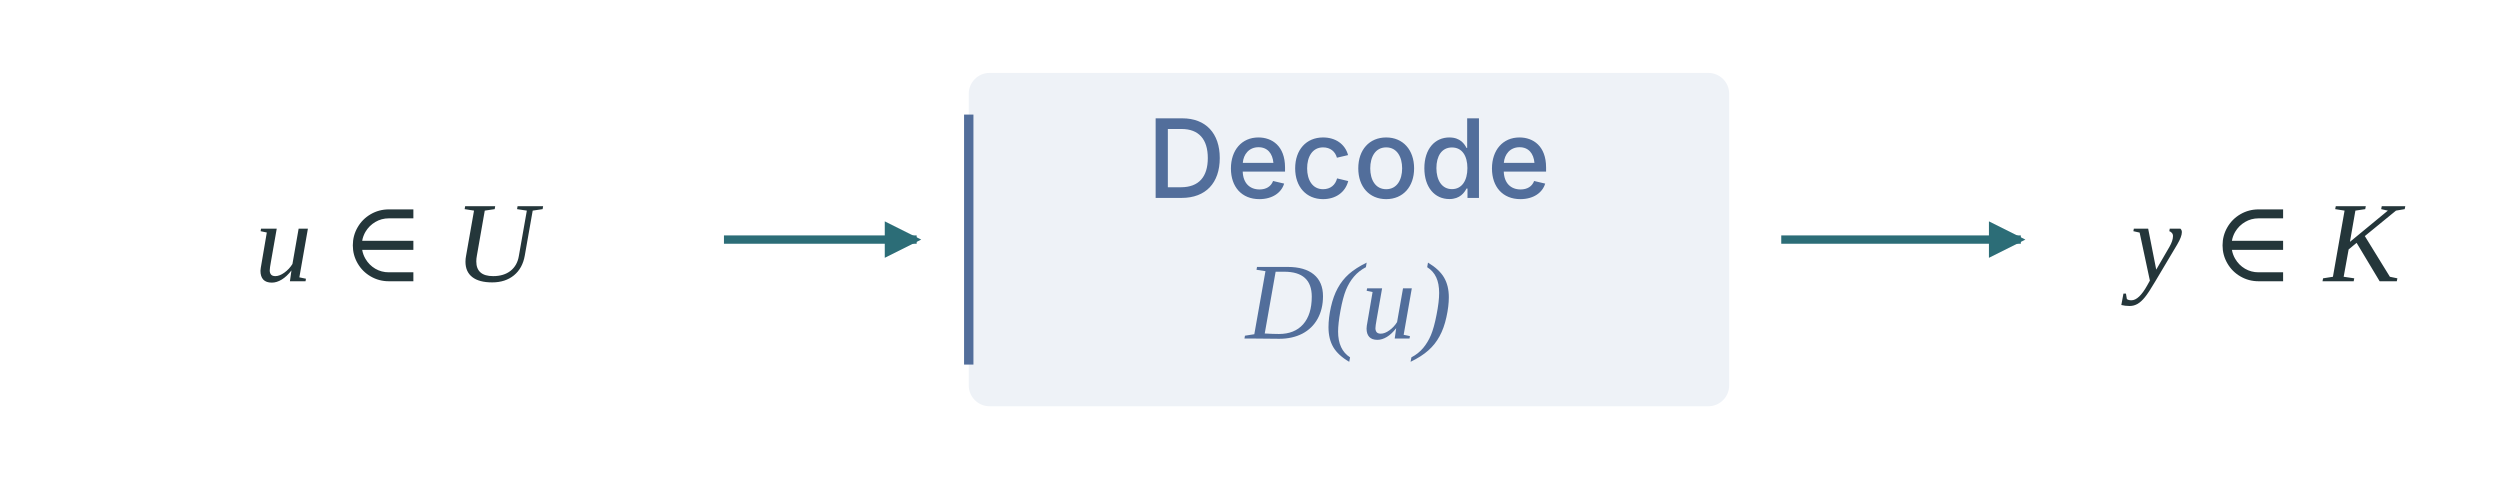
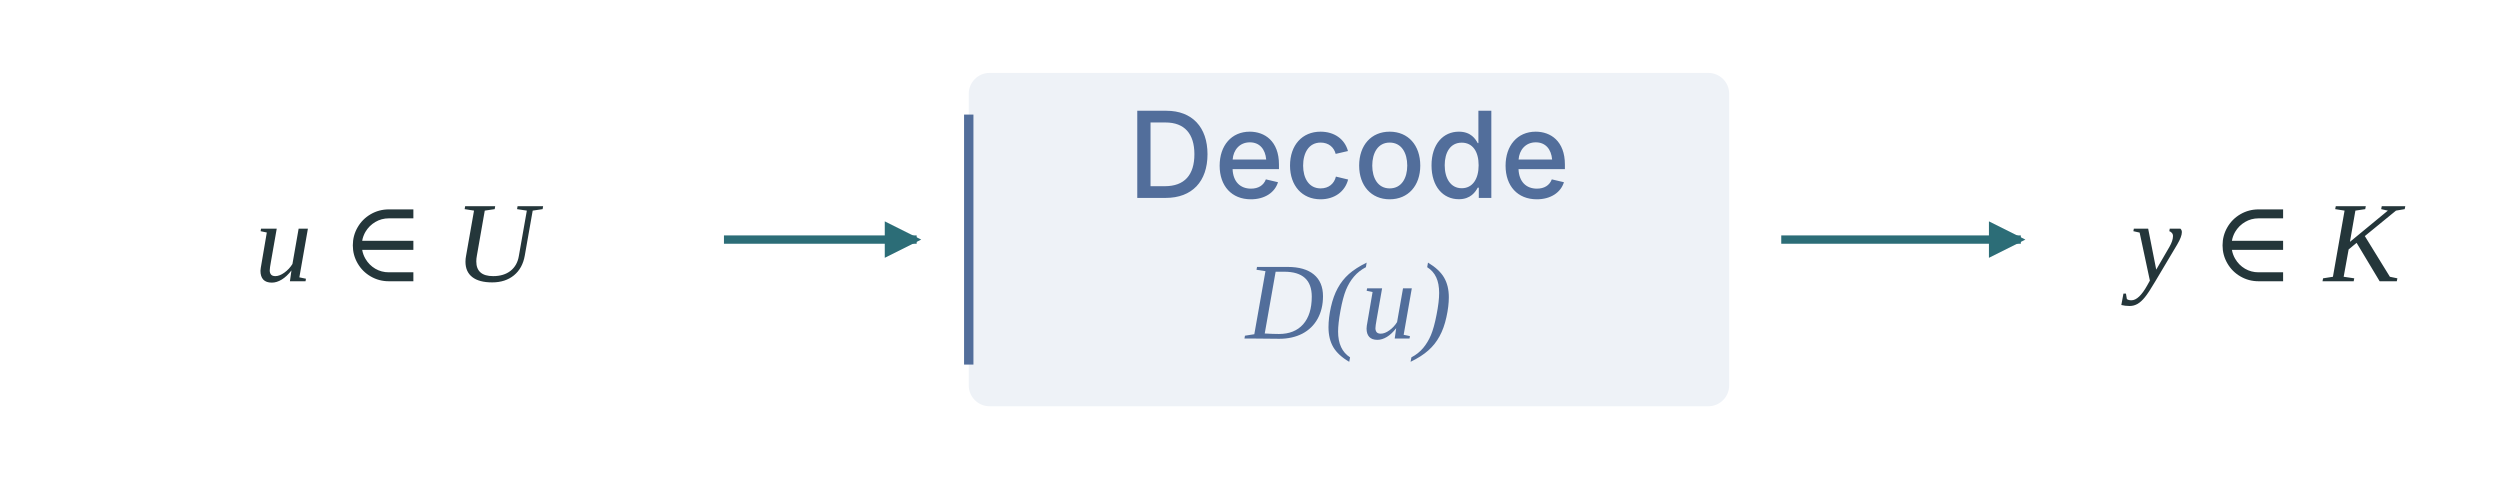
<svg xmlns="http://www.w3.org/2000/svg" width="480" height="92" viewBox="0 20 480 92" role="img" aria-labelledby="title desc">
  <defs>
    <marker id="arrow" viewBox="0 0 8 8" refX="7" refY="4" markerWidth="7" markerHeight="7" markerUnits="userSpaceOnUse" orient="auto">
      <path d="M0 0L8 4L0 8Z" fill="#2c6d77" />
    </marker>
  </defs>
  <text x="76" y="74" font-size="22" fill="#24363a" font-family="Georgia, 'Times New Roman', serif" text-anchor="middle" font-style="italic">u ∈ U</text>
  <path d="M139 66H176" fill="none" stroke="#2c6d77" stroke-width="1.6" marker-end="url(#arrow)" />
  <rect x="186" y="34" width="146" height="64" rx="4" fill="#eef2f7" />
  <path d="M186 42V90" stroke="#526e9b" stroke-width="1.8" />
-   <text x="259" y="58" font-size="21" fill="#526e9b" font-family="system-ui, -apple-system, BlinkMacSystemFont, 'Segoe UI', sans-serif" font-weight="500" text-anchor="middle">Decode</text>
+   <text x="259" y="58" font-size="23" fill="#526e9b" font-family="system-ui, -apple-system, BlinkMacSystemFont, 'Segoe UI', sans-serif" font-weight="500" text-anchor="middle">Decode</text>
  <text x="259" y="85" font-size="21" fill="#526e9b" font-family="Georgia, 'Times New Roman', serif" text-anchor="middle" font-style="italic">D(u)</text>
  <path d="M342 66H388" fill="none" stroke="#2c6d77" stroke-width="1.6" marker-end="url(#arrow)" />
  <text x="435" y="74" font-size="22" fill="#24363a" font-family="Georgia, 'Times New Roman', serif" text-anchor="middle" font-style="italic">y ∈ K</text>
</svg>
